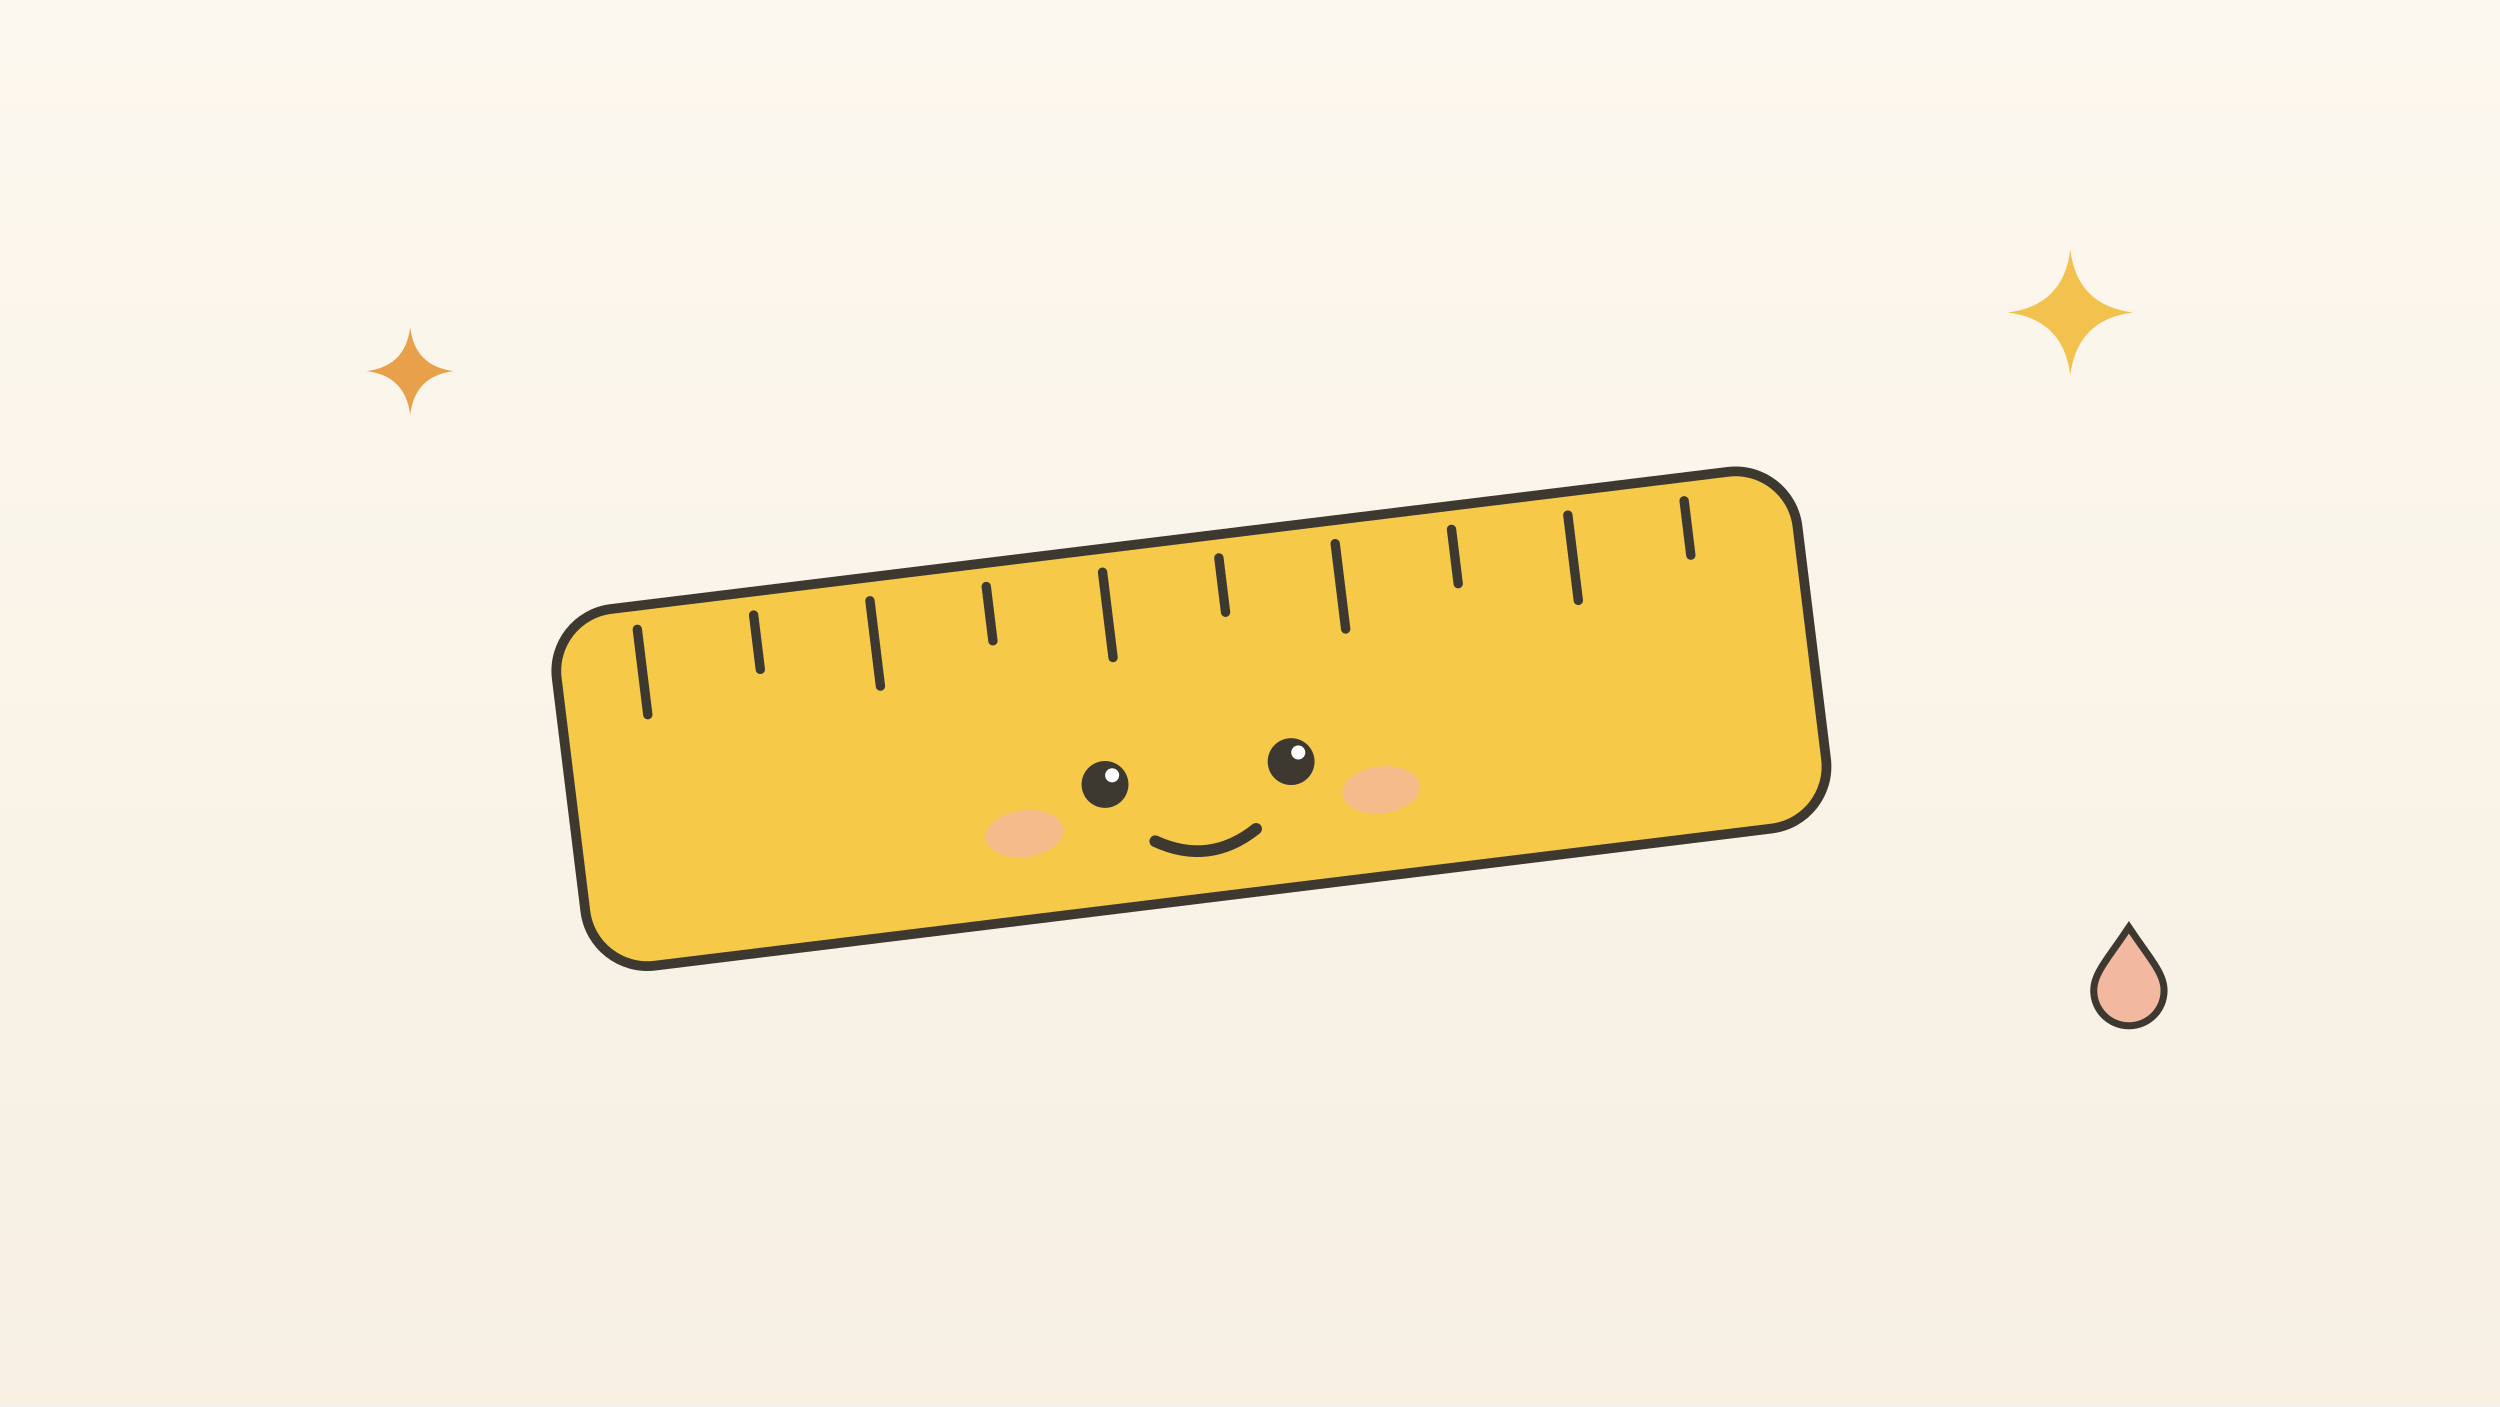
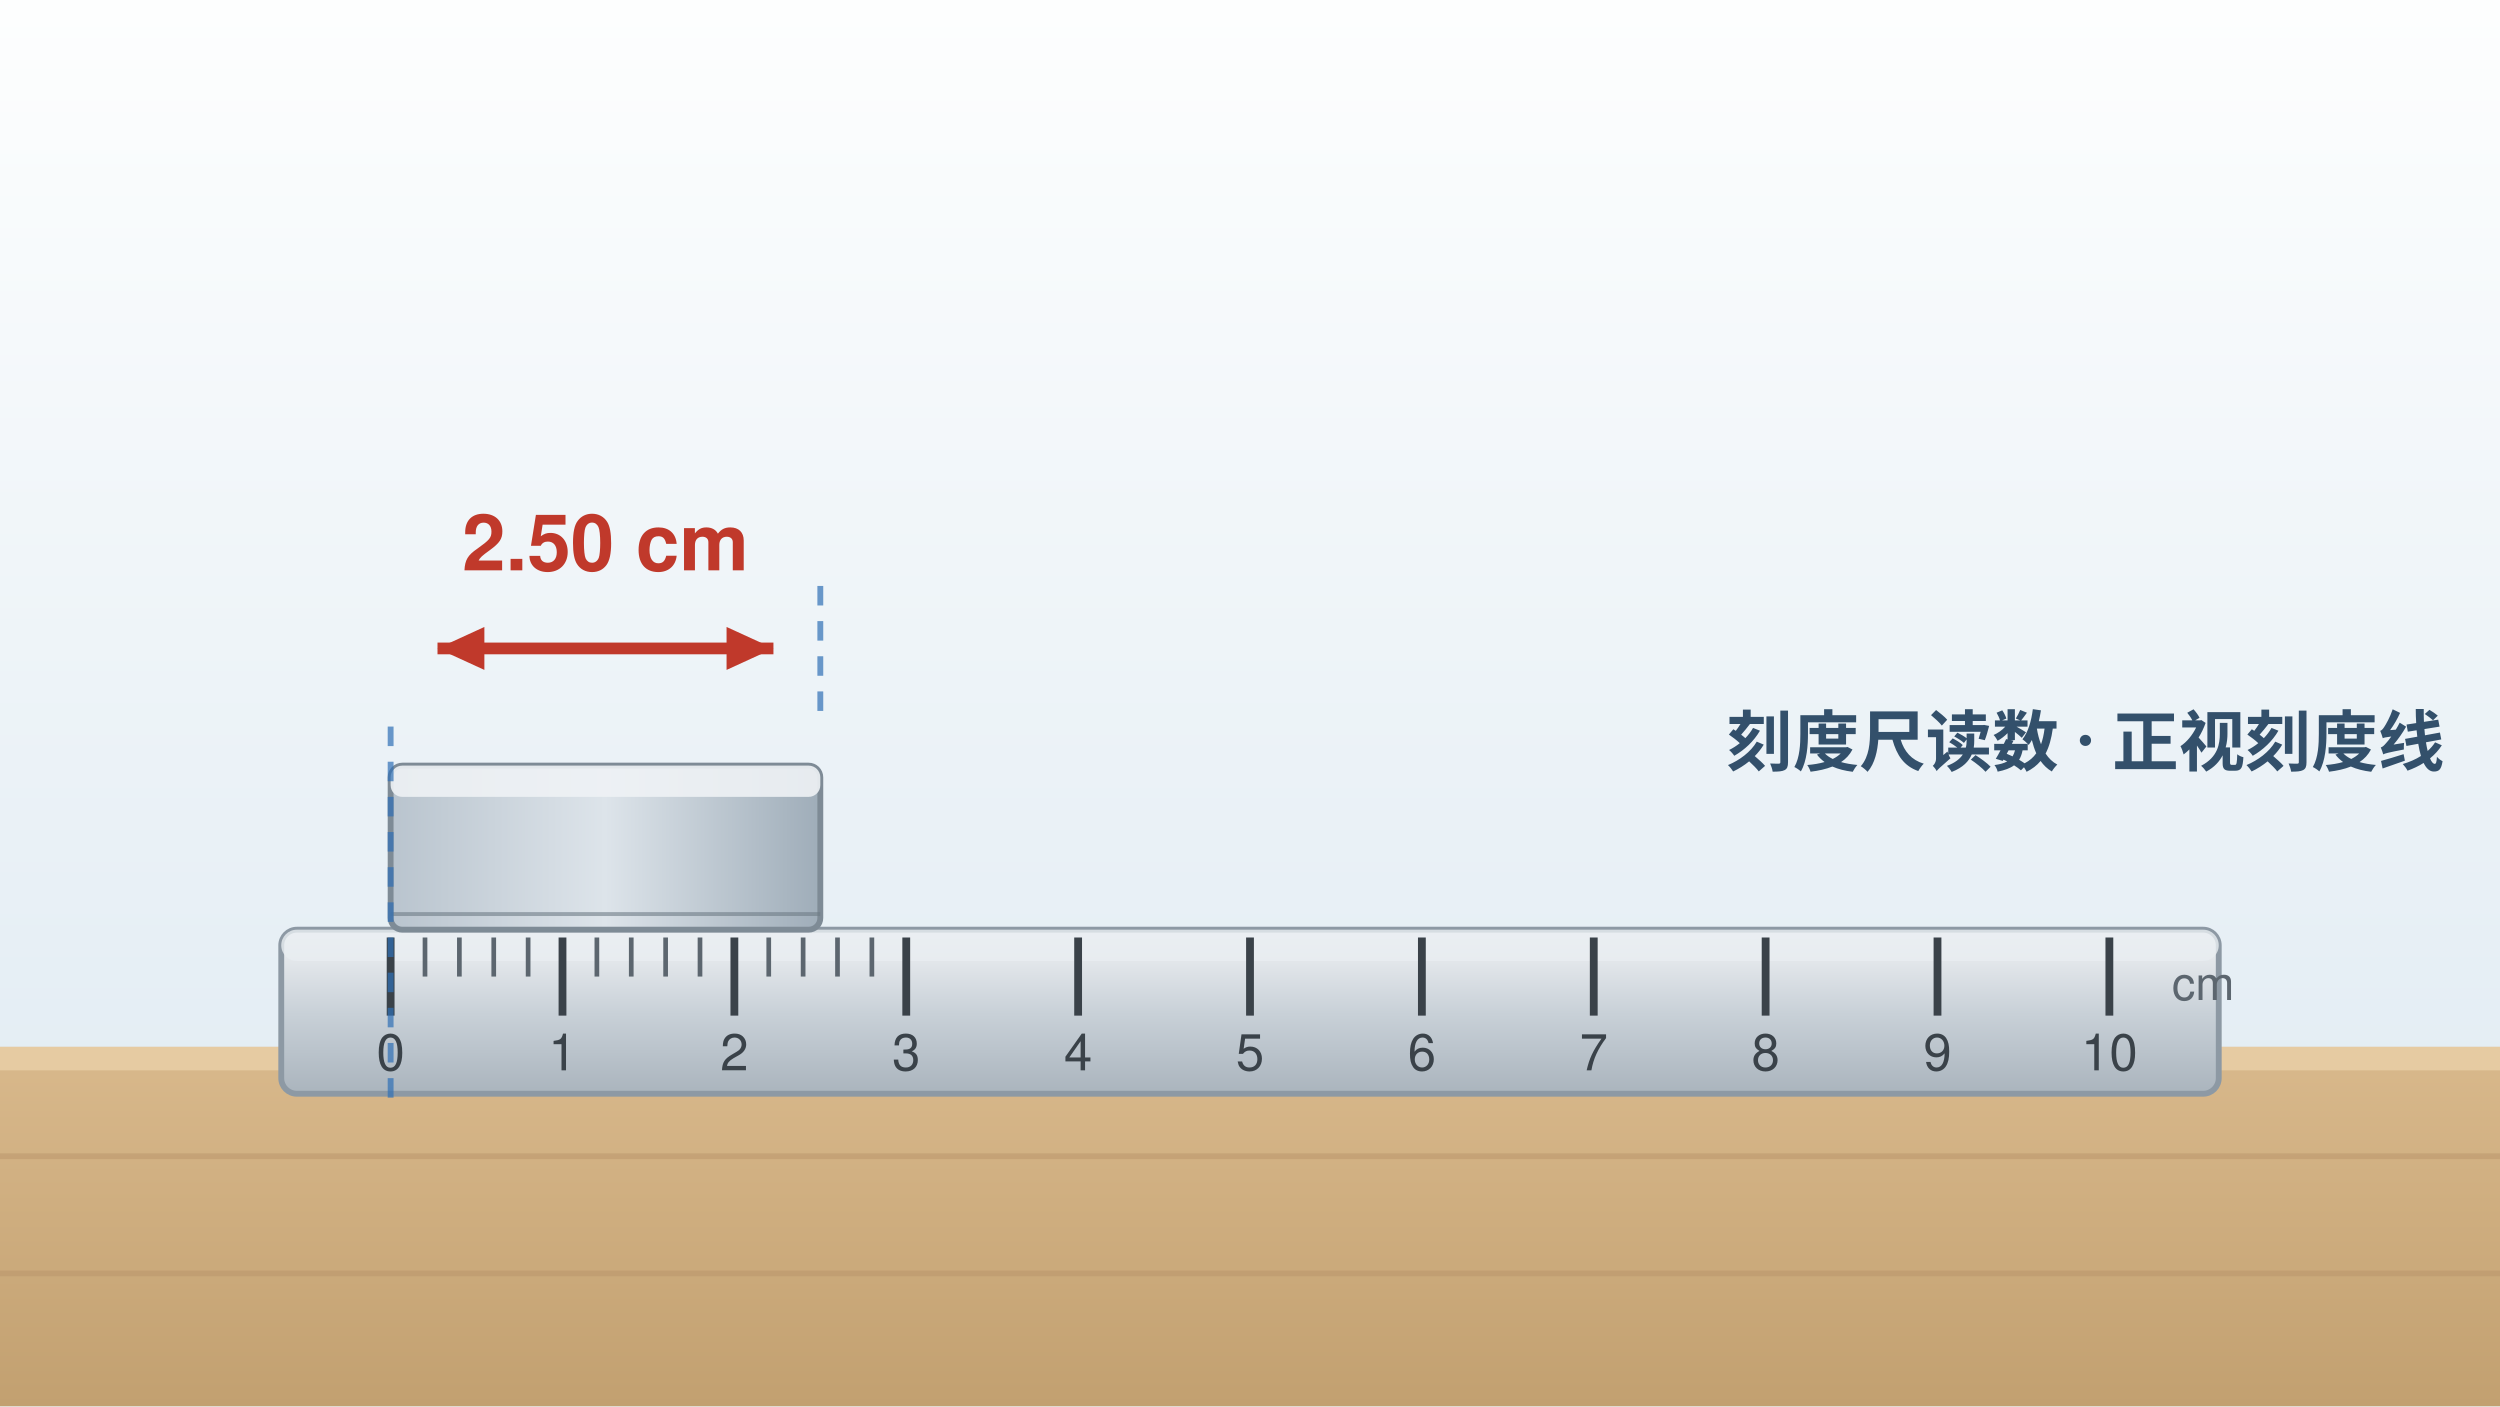
<svg xmlns="http://www.w3.org/2000/svg" viewBox="0 0 640 360" width="640" height="360">
  <defs>
    <linearGradient id="bg" x1="0" y1="0" x2="0" y2="1">
-       <stop offset="0" stop-color="#fdf8ef" />
-       <stop offset="1" stop-color="#f6efe2" />
+       <stop offset="0" stop-color="#fdfefe" />
+       <stop offset="1" stop-color="#dce8f1" />
+     </linearGradient>
+     <linearGradient id="steel" x1="0" y1="0" x2="0" y2="1">
+       <stop offset="0" stop-color="#f2f4f6" />
+       <stop offset="0.5" stop-color="#c9d1d8" />
+       <stop offset="1" stop-color="#aab4bd" />
+     </linearGradient>
+     <linearGradient id="alu" x1="0" y1="0" x2="1" y2="0">
+       <stop offset="0" stop-color="#b9c4ce" />
+       <stop offset="0.5" stop-color="#dde4ea" />
+       <stop offset="1" stop-color="#9fadb9" />
+     </linearGradient>
+     <linearGradient id="wood" x1="0" y1="0" x2="0" y2="1">
+       <stop offset="0" stop-color="#d9b98c" />
+       <stop offset="1" stop-color="#c2a070" />
    </linearGradient>
  </defs>
  <rect width="640" height="360" fill="url(#bg)" />
-   <g transform="rotate(-7 305.0 184.0)">
-     <rect x="145" y="138" width="320" height="92" rx="16" fill="#f7c948" stroke="#3d3830" stroke-width="2.5" />
-     <line x1="167" y1="144" x2="167" y2="166" stroke="#3d3830" stroke-width="2.4" stroke-linecap="round" />
-     <line x1="197" y1="144" x2="197" y2="158" stroke="#3d3830" stroke-width="2.4" stroke-linecap="round" />
-     <line x1="227" y1="144" x2="227" y2="166" stroke="#3d3830" stroke-width="2.4" stroke-linecap="round" />
-     <line x1="257" y1="144" x2="257" y2="158" stroke="#3d3830" stroke-width="2.4" stroke-linecap="round" />
-     <line x1="287" y1="144" x2="287" y2="166" stroke="#3d3830" stroke-width="2.4" stroke-linecap="round" />
-     <line x1="317" y1="144" x2="317" y2="158" stroke="#3d3830" stroke-width="2.4" stroke-linecap="round" />
-     <line x1="347" y1="144" x2="347" y2="166" stroke="#3d3830" stroke-width="2.4" stroke-linecap="round" />
-     <line x1="377" y1="144" x2="377" y2="158" stroke="#3d3830" stroke-width="2.4" stroke-linecap="round" />
-     <line x1="407" y1="144" x2="407" y2="166" stroke="#3d3830" stroke-width="2.4" stroke-linecap="round" />
-     <line x1="437" y1="144" x2="437" y2="158" stroke="#3d3830" stroke-width="2.4" stroke-linecap="round" />
-     <circle cx="281.0" cy="198.0" r="6" fill="#3d3830" />
-     <circle cx="283.1" cy="195.9" r="1.8" fill="#ffffff" />
-     <circle cx="329.0" cy="198.0" r="6" fill="#3d3830" />
-     <circle cx="331.1" cy="195.9" r="1.8" fill="#ffffff" />
-     <path d="M292.0,214.0 q13.0,8 26,0" fill="none" stroke="#3d3830" stroke-width="3" stroke-linecap="round" />
-     <ellipse cx="259.0" cy="208.0" rx="10" ry="6" fill="#f2b8a0" opacity="0.75" />
-     <ellipse cx="351.0" cy="208.0" rx="10" ry="6" fill="#f2b8a0" opacity="0.75" />
+   <rect x="0" y="268" width="640" height="92" fill="url(#wood)" />
+   <rect x="0" y="268" width="640" height="6" fill="#e6cba2" />
+   <g stroke="#b8946a" stroke-width="1.5" opacity="0.5">
+     <line x1="0" y1="296" x2="640" y2="296" />
+     <line x1="0" y1="326" x2="640" y2="326" />
  </g>
-   <path d="M0,-14 Q1.5,-1.5 14,0 Q1.5,1.5 0,14 Q-1.5,1.5 -14,0 Q-1.5,-1.5 0,-14 Z" transform="translate(530,80) scale(1.15)" fill="#f2c14e" />
-   <path d="M0,-14 Q1.5,-1.5 14,0 Q1.5,1.5 0,14 Q-1.5,1.5 -14,0 Q-1.5,-1.5 0,-14 Z" transform="translate(105,95) scale(0.8)" fill="#e8a04a" />
-   <path d="M0,-14 C6,-5 10,-1 10,4 A10,10 0 0,1 -10,4 C-10,-1 -6,-5 0,-14 Z" transform="translate(545,250) scale(0.9)" fill="#f2b8a0" stroke="#3d3830" stroke-width="2" />
+   <g>
+     <rect x="72" y="238" width="496" height="42" rx="4" fill="url(#steel)" stroke="#8d99a4" stroke-width="1.5" />
+     <rect x="72" y="238" width="496" height="8" rx="4" fill="#e8edf1" opacity="0.8" />
+     <g stroke="#3a4249" stroke-width="2">
+       <line x1="100" y1="240" x2="100" y2="260" />
+       <line x1="144" y1="240" x2="144" y2="260" />
+       <line x1="188" y1="240" x2="188" y2="260" />
+       <line x1="232" y1="240" x2="232" y2="260" />
+       <line x1="276" y1="240" x2="276" y2="260" />
+       <line x1="320" y1="240" x2="320" y2="260" />
+       <line x1="364" y1="240" x2="364" y2="260" />
+       <line x1="408" y1="240" x2="408" y2="260" />
+       <line x1="452" y1="240" x2="452" y2="260" />
+       <line x1="496" y1="240" x2="496" y2="260" />
+       <line x1="540" y1="240" x2="540" y2="260" />
+     </g>
+     <g stroke="#5c666f" stroke-width="1.2">
+       <line x1="108.8" y1="240" x2="108.8" y2="250" />
+       <line x1="117.6" y1="240" x2="117.6" y2="250" />
+       <line x1="126.4" y1="240" x2="126.4" y2="250" />
+       <line x1="135.2" y1="240" x2="135.2" y2="250" />
+       <line x1="152.8" y1="240" x2="152.8" y2="250" />
+       <line x1="161.6" y1="240" x2="161.6" y2="250" />
+       <line x1="170.4" y1="240" x2="170.4" y2="250" />
+       <line x1="179.2" y1="240" x2="179.2" y2="250" />
+       <line x1="196.8" y1="240" x2="196.8" y2="250" />
+       <line x1="205.6" y1="240" x2="205.6" y2="250" />
+       <line x1="214.4" y1="240" x2="214.4" y2="250" />
+       <line x1="223.2" y1="240" x2="223.2" y2="250" />
+     </g>
+     <g font-family="Helvetica,Arial,sans-serif" font-size="13" fill="#3a4249" text-anchor="middle">
+       <text x="100" y="274">0</text>
+       <text x="144" y="274">1</text>
+       <text x="188" y="274">2</text>
+       <text x="232" y="274">3</text>
+       <text x="276" y="274">4</text>
+       <text x="320" y="274">5</text>
+       <text x="364" y="274">6</text>
+       <text x="408" y="274">7</text>
+       <text x="452" y="274">8</text>
+       <text x="496" y="274">9</text>
+       <text x="540" y="274">10</text>
+     </g>
+     <text x="556" y="256" font-family="Helvetica,Arial,sans-serif" font-size="12" fill="#5c666f">cm</text>
+   </g>
+   <g>
+     <rect x="100" y="196" width="110" height="42" rx="3" fill="url(#alu)" stroke="#7e8b96" stroke-width="1.5" />
+     <rect x="100" y="196" width="110" height="8" rx="3" fill="#eef2f5" opacity="0.9" />
+     <line x1="100" y1="234" x2="210" y2="234" stroke="#6e7b86" stroke-width="1" opacity="0.6" />
+   </g>
+   <line x1="100" y1="186" x2="100" y2="284" stroke="#2f6fb5" stroke-width="1.5" stroke-dasharray="5 4" opacity="0.7" />
+   <g>
+     <line x1="112" y1="166" x2="198" y2="166" stroke="#c0392b" stroke-width="3" />
+     <polygon points="112,166 124,160.5 124,171.5" fill="#c0392b" />
+     <polygon points="198,166 186,160.5 186,171.5" fill="#c0392b" />
+     <line x1="210" y1="150" x2="210" y2="186" stroke="#2f6fb5" stroke-width="1.5" stroke-dasharray="5 4" opacity="0.7" />
+     <text x="155" y="146" font-family="Helvetica,Arial,sans-serif" font-size="20" font-weight="700" fill="#c0392b" text-anchor="middle">2.50 cm</text>
+   </g>
+   <text x="442" y="196" font-family="-apple-system,'PingFang SC',sans-serif" font-size="17" font-weight="700" fill="#33506b">刻度尺读数 · 正视刻度线</text>
</svg>
